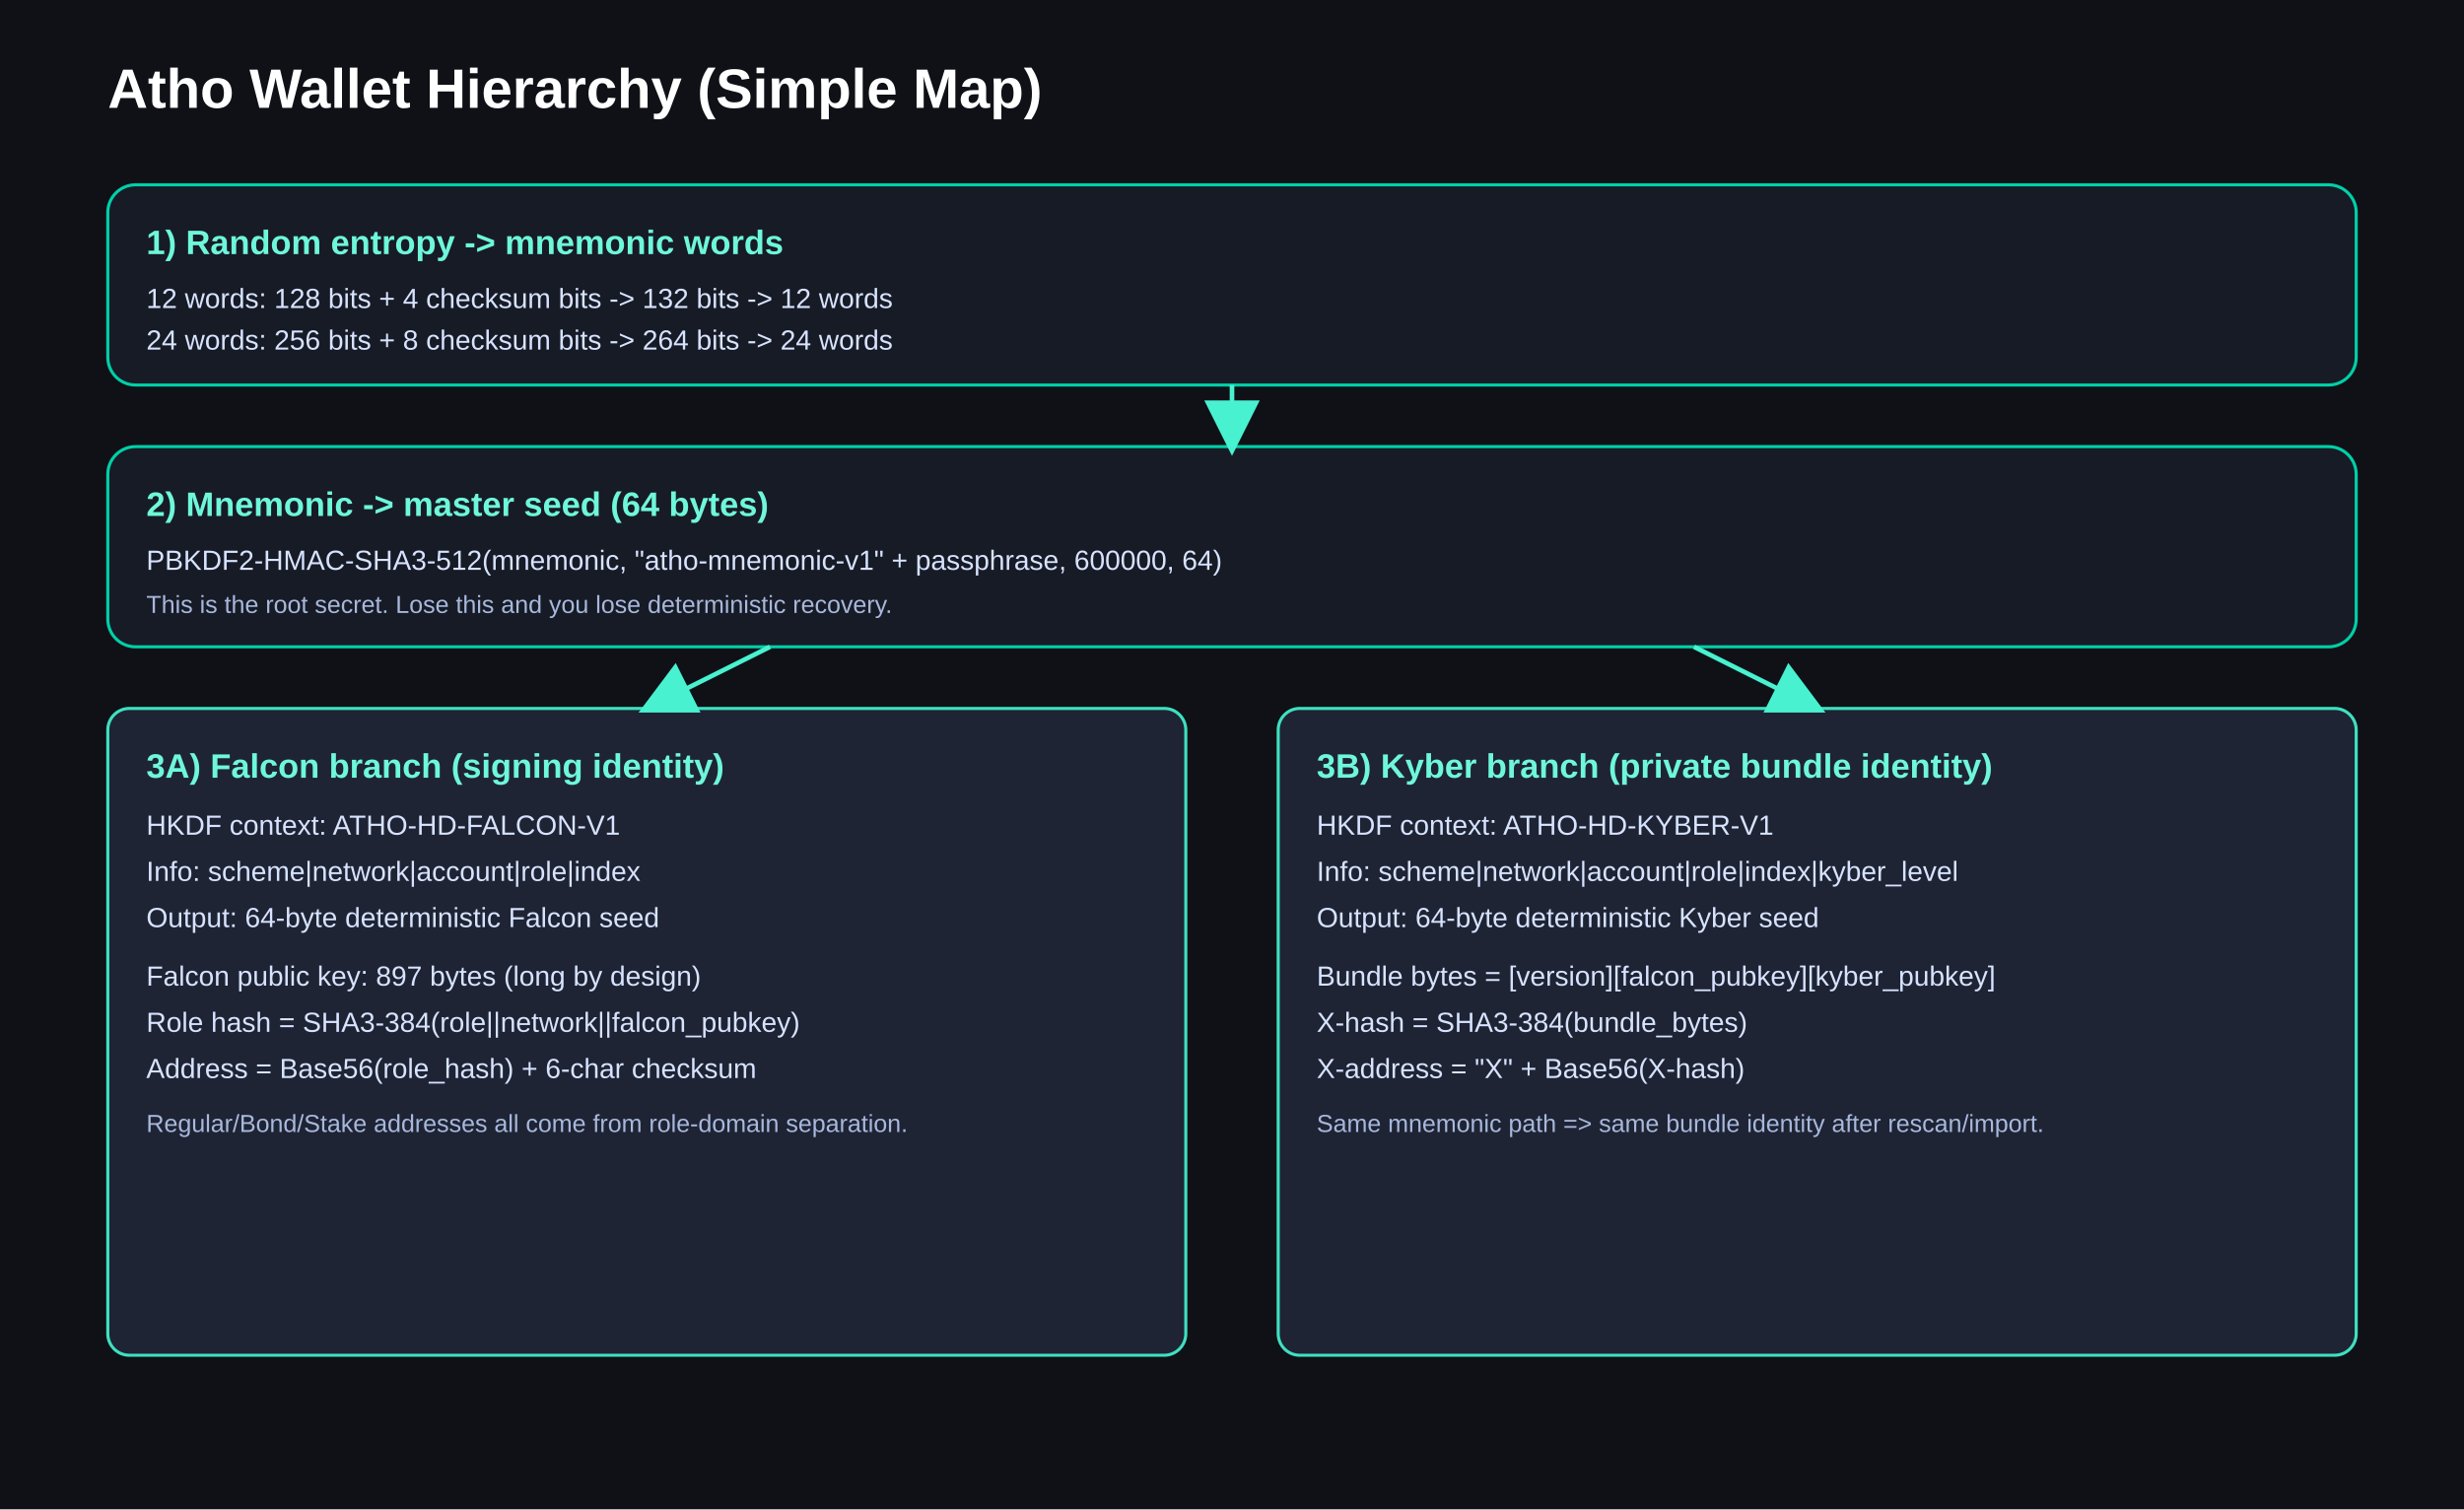
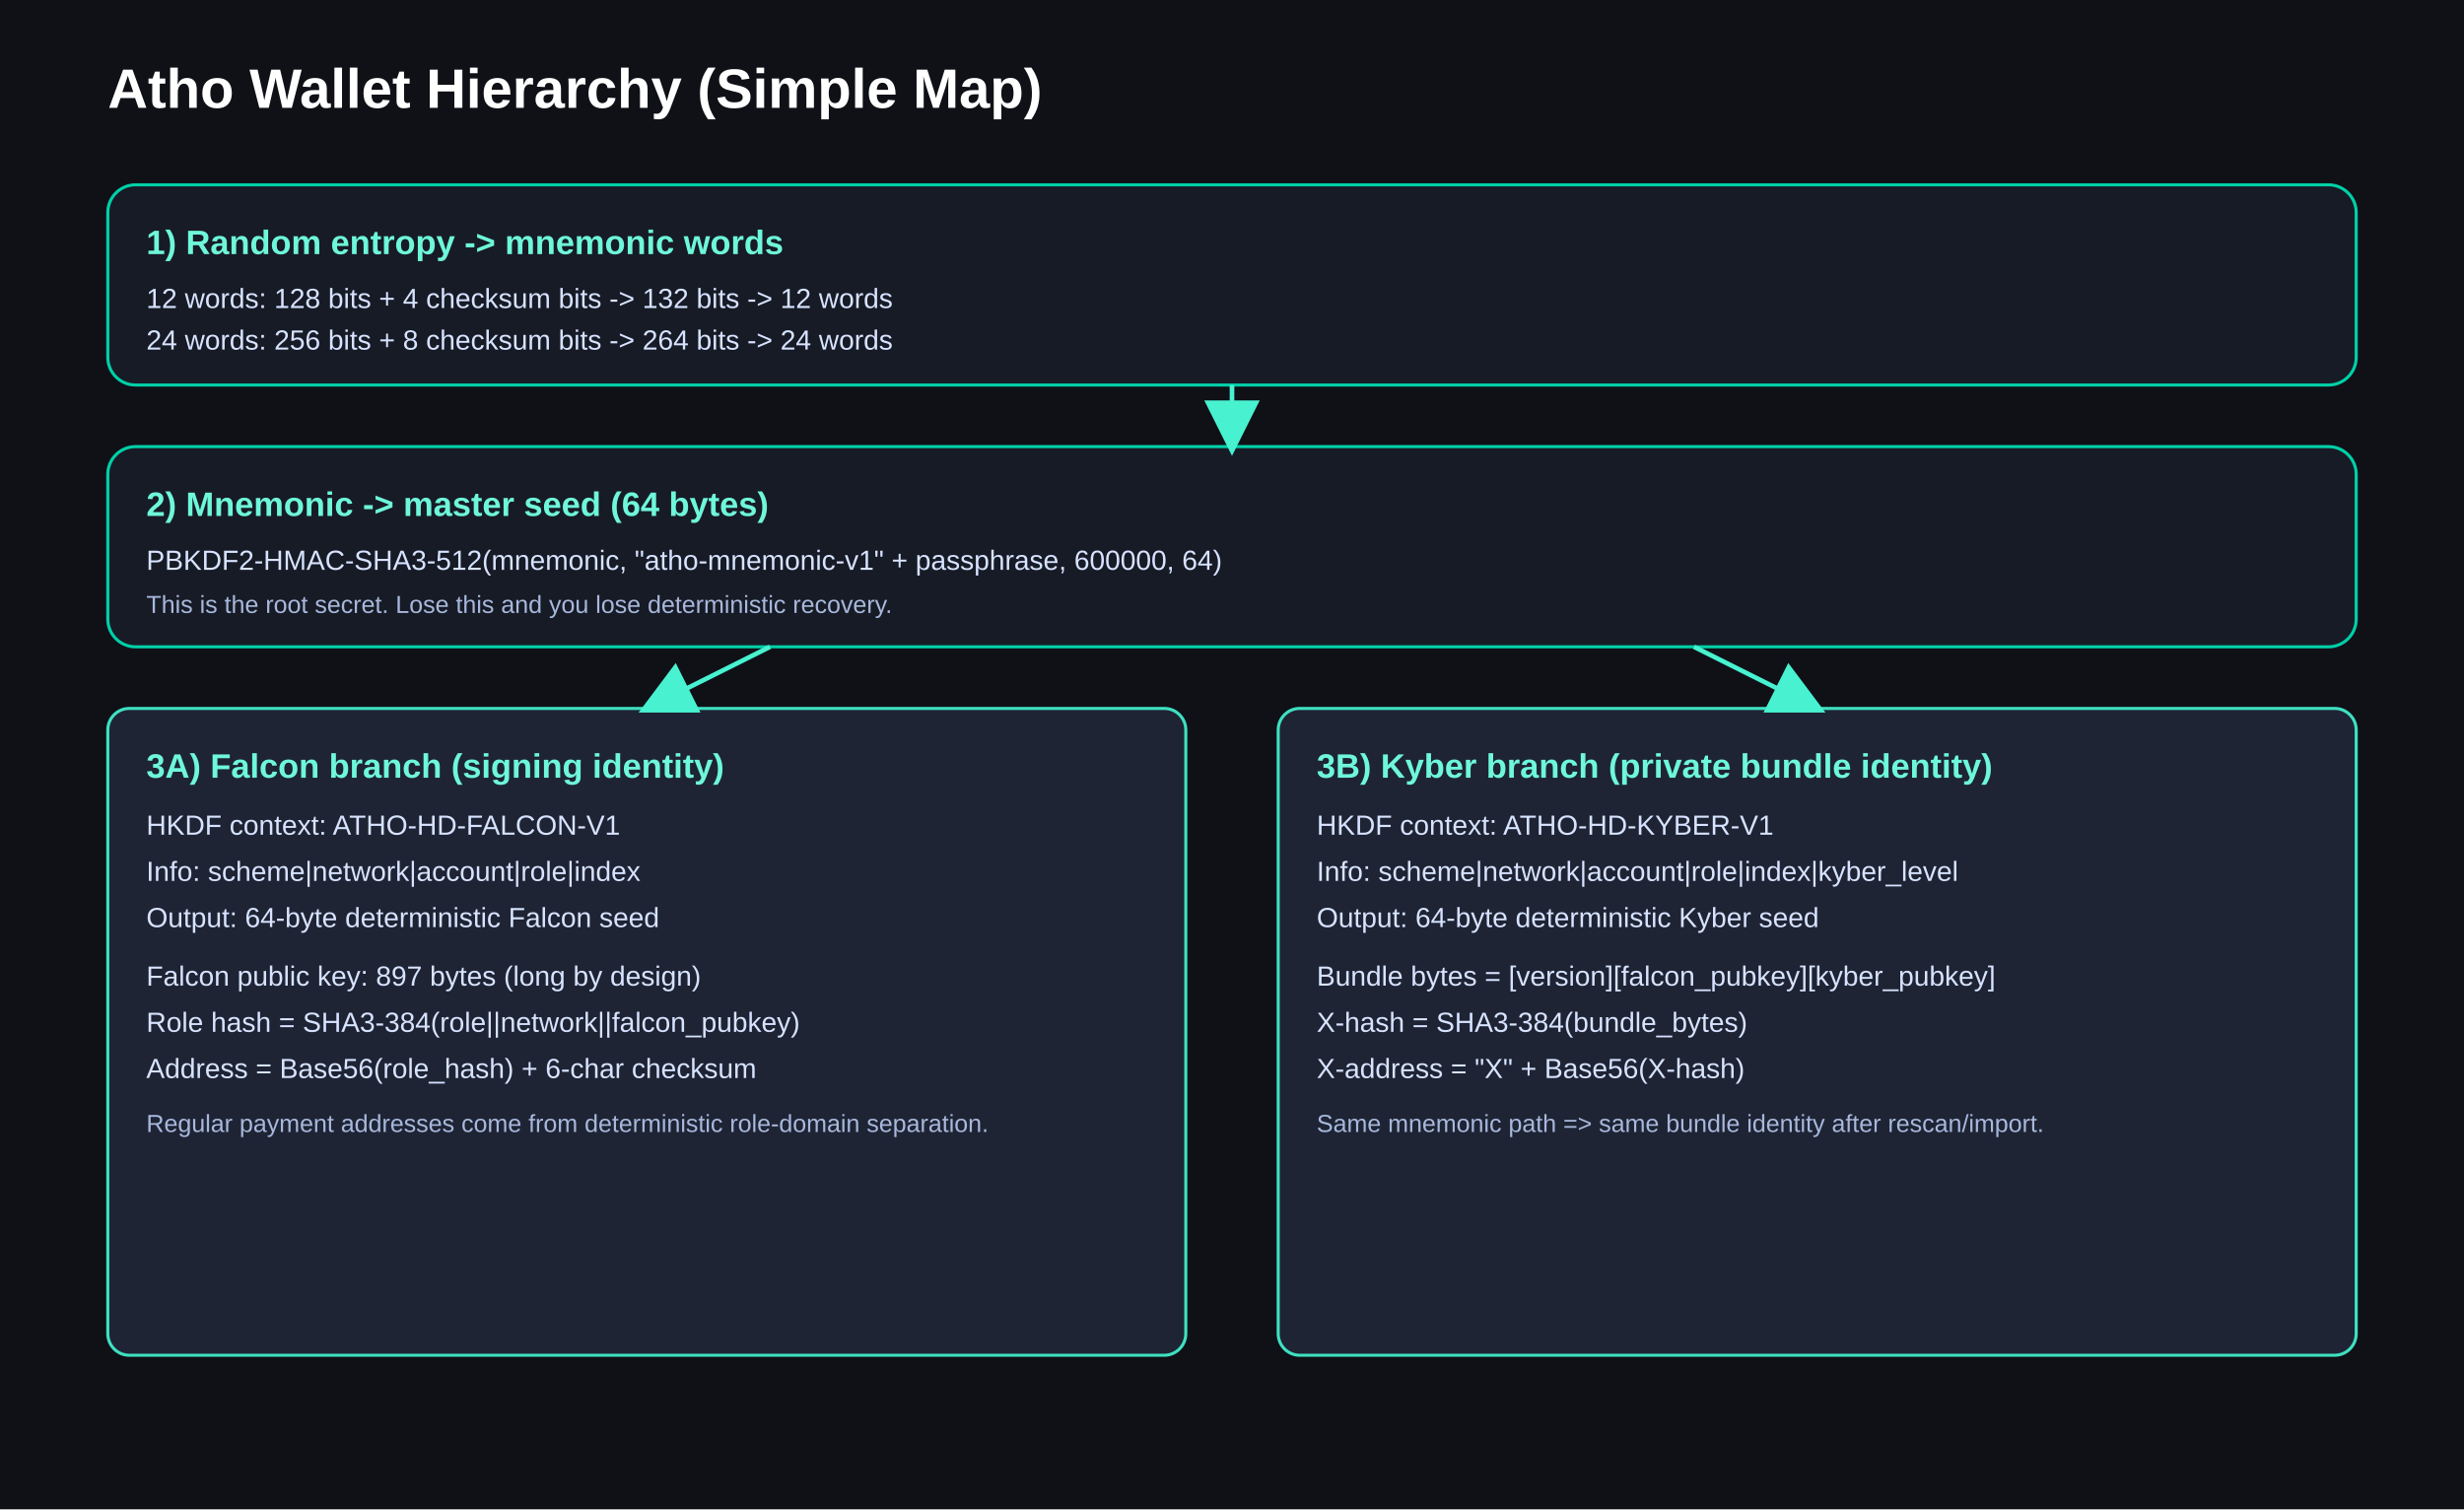
<svg xmlns="http://www.w3.org/2000/svg" width="1600" height="980" viewBox="0 0 1600 980" role="img" aria-label="Wallet seed hierarchy">
  <defs>
    <style>
      .bg { fill: #0f1117; }
      .box { fill: #171b26; stroke: #00d0a8; stroke-width: 2; rx: 18; }
      .box2 { fill: #1e2434; stroke: #3fe0c0; stroke-width: 2; rx: 14; }
      .title { fill: #ffffff; font: 700 36px Arial, sans-serif; }
      .h { fill: #6ef7da; font: 700 22px Arial, sans-serif; }
      .t { fill: #d7e3ff; font: 500 18px Arial, sans-serif; }
      .small { fill: #a8b8dc; font: 500 16px Arial, sans-serif; }
      .arrow { stroke: #48f2d0; stroke-width: 3; fill: none; marker-end: url(#m); }
    </style>
    <marker id="m" markerWidth="12" markerHeight="12" refX="10" refY="6" orient="auto">
      <path d="M0,0 L12,6 L0,12 z" fill="#48f2d0" />
    </marker>
  </defs>
  <rect class="bg" x="0" y="0" width="1600" height="980" />
  <text class="title" x="70" y="70">Atho Wallet Hierarchy (Simple Map)</text>
  <rect class="box" x="70" y="120" width="1460" height="130" />
  <text class="h" x="95" y="165">1) Random entropy -&gt; mnemonic words</text>
  <text class="t" x="95" y="200">12 words: 128 bits + 4 checksum bits -&gt; 132 bits -&gt; 12 words</text>
  <text class="t" x="95" y="227">24 words: 256 bits + 8 checksum bits -&gt; 264 bits -&gt; 24 words</text>
  <rect class="box" x="70" y="290" width="1460" height="130" />
  <text class="h" x="95" y="335">2) Mnemonic -&gt; master seed (64 bytes)</text>
  <text class="t" x="95" y="370">PBKDF2-HMAC-SHA3-512(mnemonic, "atho-mnemonic-v1" + passphrase, 600000, 64)</text>
  <text class="small" x="95" y="398">This is the root secret. Lose this and you lose deterministic recovery.</text>
  <rect class="box2" x="70" y="460" width="700" height="420" />
  <text class="h" x="95" y="505">3A) Falcon branch (signing identity)</text>
  <text class="t" x="95" y="542">HKDF context: ATHO-HD-FALCON-V1</text>
  <text class="t" x="95" y="572">Info: scheme|network|account|role|index</text>
  <text class="t" x="95" y="602">Output: 64-byte deterministic Falcon seed</text>
  <text class="t" x="95" y="640">Falcon public key: 897 bytes (long by design)</text>
  <text class="t" x="95" y="670">Role hash = SHA3-384(role||network||falcon_pubkey)</text>
  <text class="t" x="95" y="700">Address = Base56(role_hash) + 6-char checksum</text>
-   <text class="small" x="95" y="735">Regular/Bond/Stake addresses all come from role-domain separation.</text>
+   <text class="small" x="95" y="735">Regular payment addresses come from deterministic role-domain separation.</text>
  <rect class="box2" x="830" y="460" width="700" height="420" />
  <text class="h" x="855" y="505">3B) Kyber branch (private bundle identity)</text>
  <text class="t" x="855" y="542">HKDF context: ATHO-HD-KYBER-V1</text>
  <text class="t" x="855" y="572">Info: scheme|network|account|role|index|kyber_level</text>
  <text class="t" x="855" y="602">Output: 64-byte deterministic Kyber seed</text>
  <text class="t" x="855" y="640">Bundle bytes = [version][falcon_pubkey][kyber_pubkey]</text>
  <text class="t" x="855" y="670">X-hash = SHA3-384(bundle_bytes)</text>
  <text class="t" x="855" y="700">X-address = "X" + Base56(X-hash)</text>
  <text class="small" x="855" y="735">Same mnemonic path =&gt; same bundle identity after rescan/import.</text>
  <path class="arrow" d="M800 250 L800 290" />
  <path class="arrow" d="M500 420 L420 460" />
  <path class="arrow" d="M1100 420 L1180 460" />
</svg>
